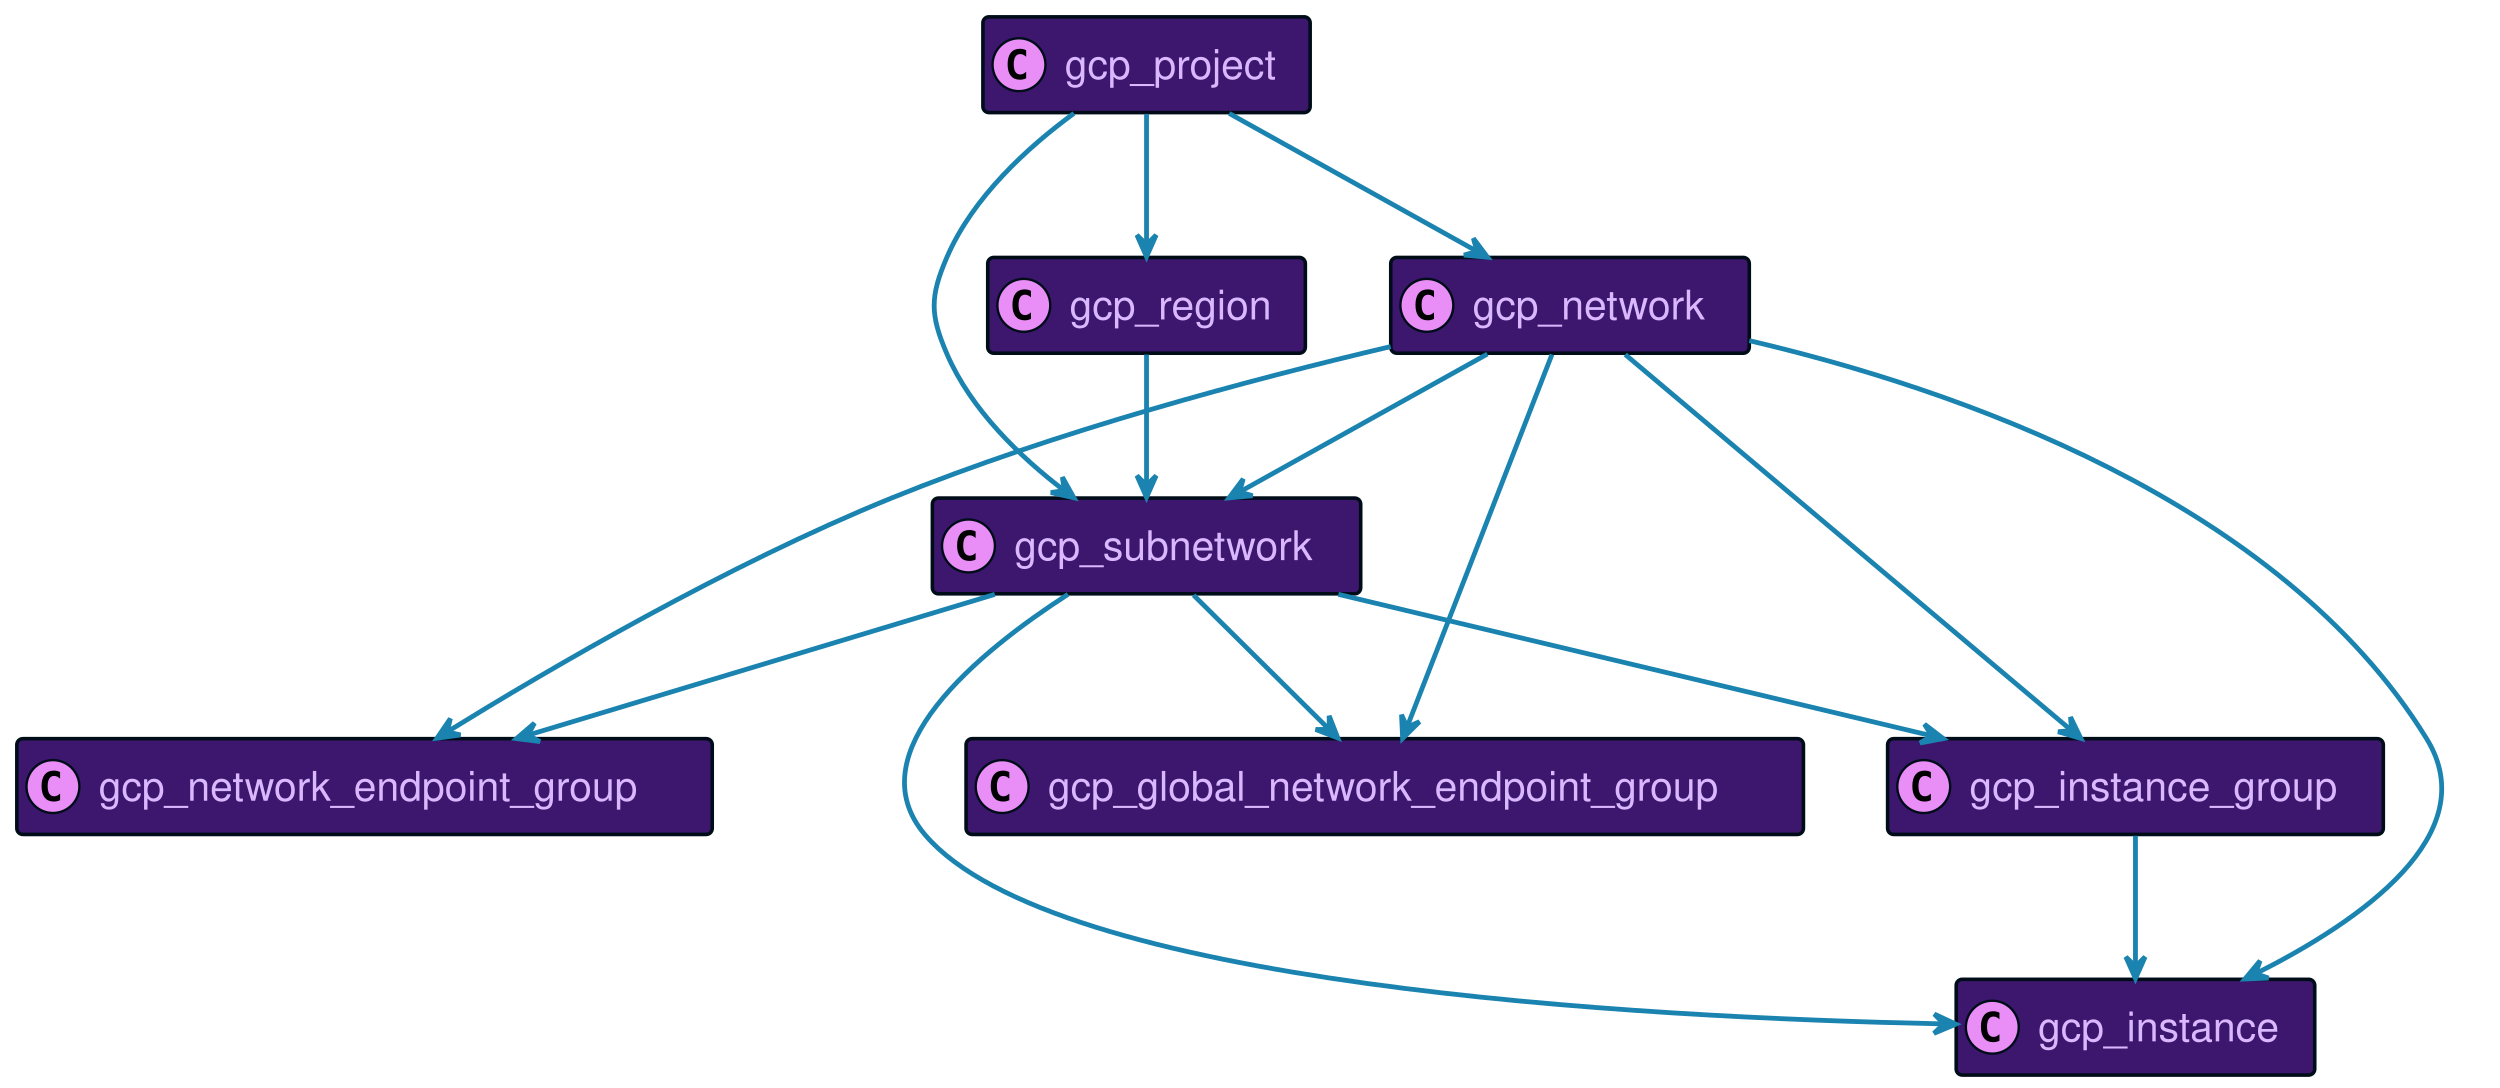
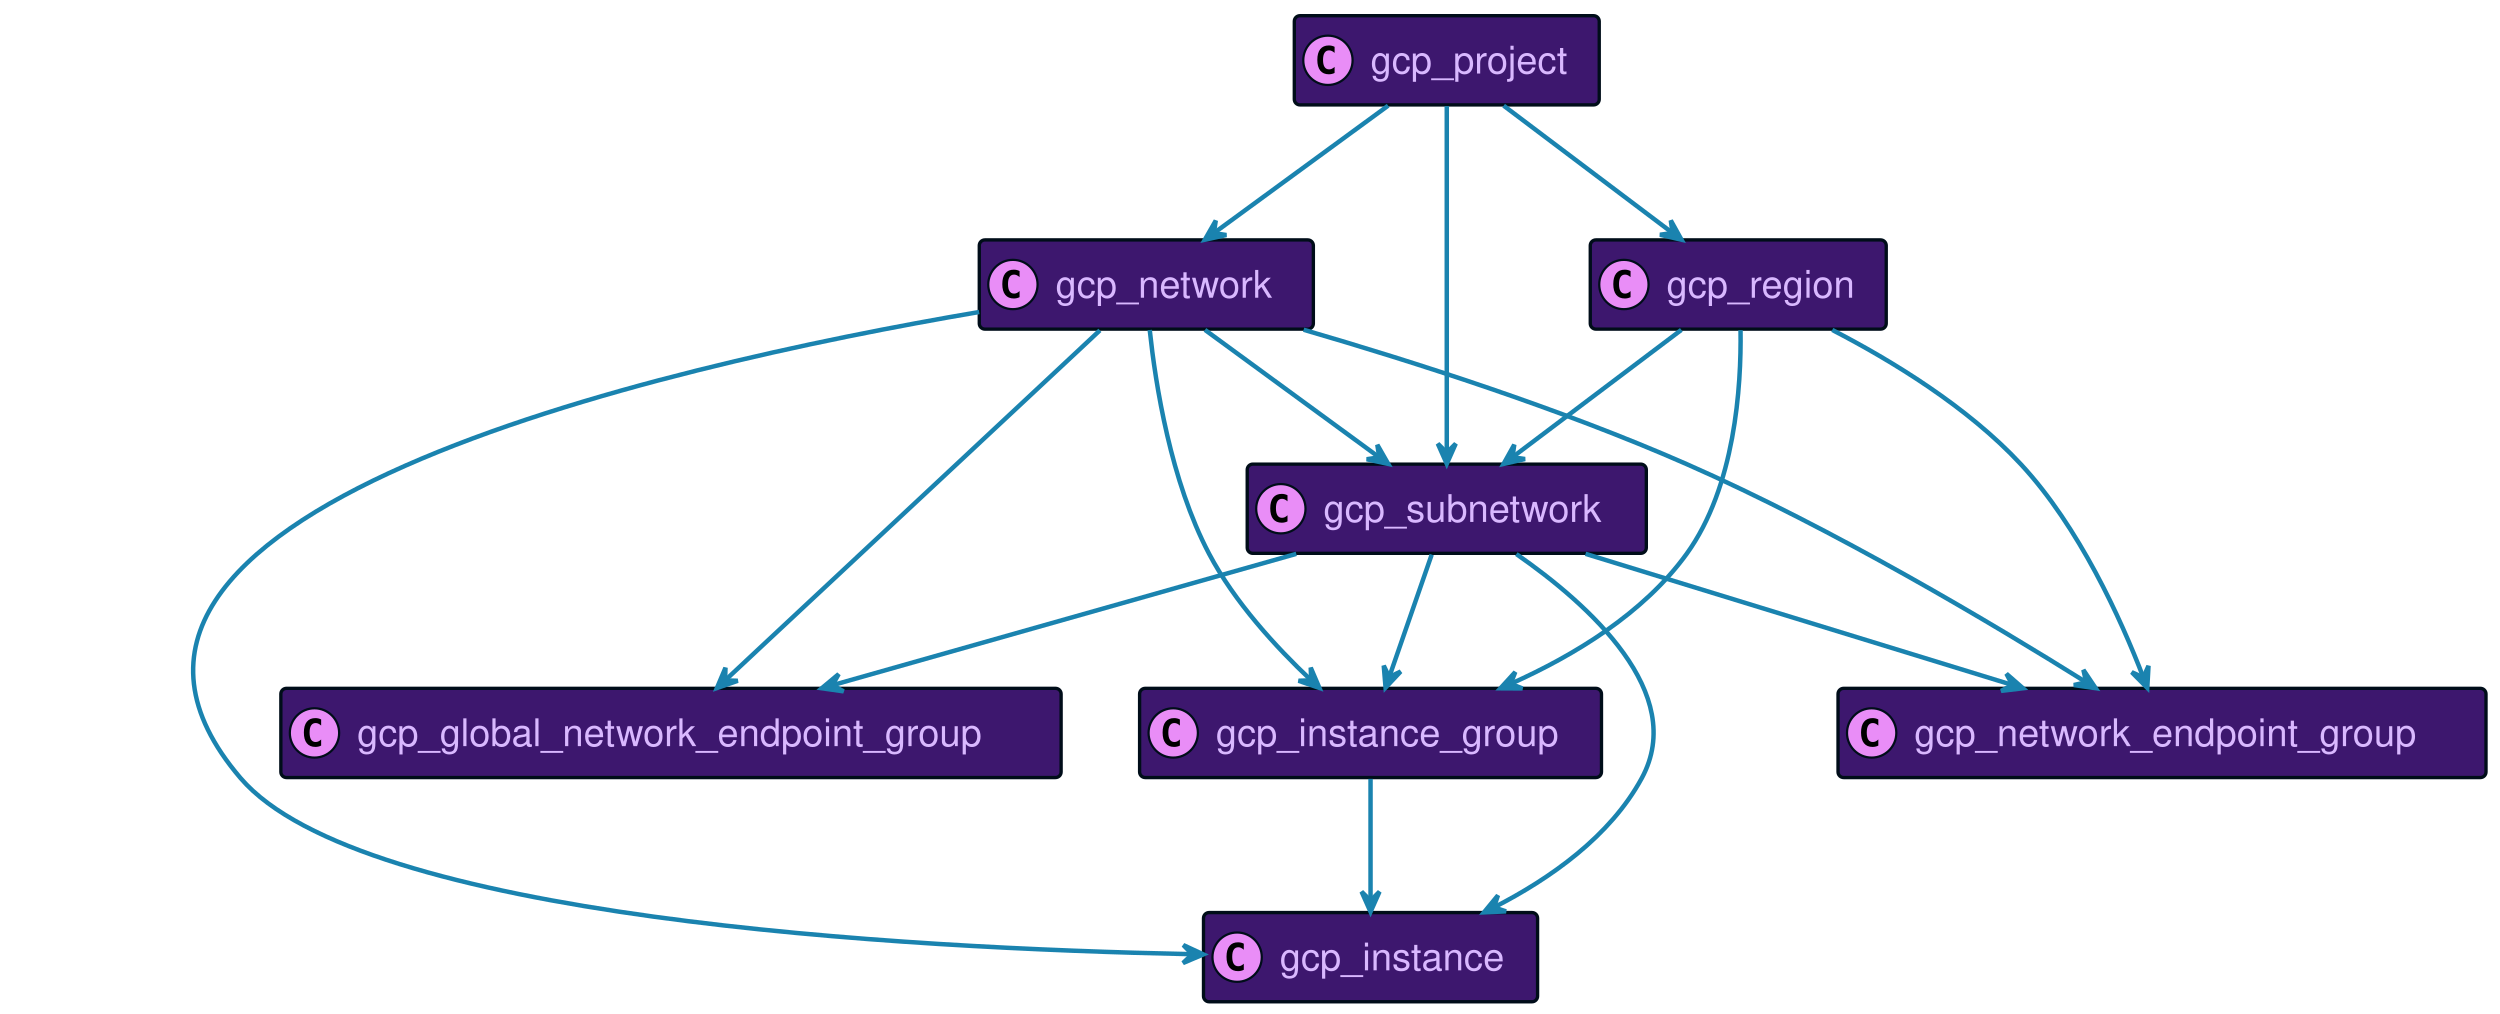
- <svg xmlns="http://www.w3.org/2000/svg" xmlns:xlink="http://www.w3.org/1999/xlink" contentScriptType="application/ecmascript" contentStyleType="text/css" height="452px" preserveAspectRatio="none" style="width:1039px;height:452px;background:#00000000;" version="1.1" viewBox="0 0 1039 452" width="1039px" zoomAndPan="magnify">
+ <svg xmlns="http://www.w3.org/2000/svg" xmlns:xlink="http://www.w3.org/1999/xlink" contentScriptType="application/ecmascript" contentStyleType="text/css" height="452px" preserveAspectRatio="none" style="width:1115px;height:452px;background:#00000000;" version="1.1" viewBox="0 0 1115 452" width="1115px" zoomAndPan="magnify">
  <defs />
  <g>
    <a href="#gcp_instance" target="_top" title="#gcp_instance" xlink:actuate="onRequest" xlink:href="#gcp_instance" xlink:show="new" xlink:title="#gcp_instance" xlink:type="simple">
-       <rect codeLine="17" fill="#3D176E" height="39.789" id="gcp_instance" rx="2.5" ry="2.5" style="stroke:#000D19;stroke-width:1.5;" width="149" x="813" y="407" />
-       <ellipse cx="828" cy="426.894" fill="#E98DF7" rx="11" ry="11" style="stroke:#000D19;stroke-width:1.0;" />
-       <path d="M830.969,432.535 Q830.391,432.832 829.75,432.973 Q829.109,433.129 828.406,433.129 Q825.906,433.129 824.578,431.488 Q823.266,429.832 823.266,426.707 Q823.266,423.582 824.578,421.926 Q825.906,420.269 828.406,420.269 Q829.109,420.269 829.75,420.426 Q830.406,420.582 830.969,420.879 L830.969,423.598 Q830.344,423.019 829.75,422.754 Q829.156,422.473 828.531,422.473 Q827.188,422.473 826.5,423.551 Q825.812,424.613 825.812,426.707 Q825.812,428.801 826.5,429.879 Q827.188,430.941 828.531,430.941 Q829.156,430.941 829.75,430.676 Q830.344,430.394 830.969,429.816 L830.969,432.535 Z " fill="#000000" />
-       <text fill="#D9B8FF" font-family="Helvetica" font-size="17" lengthAdjust="spacing" textLength="107" x="847" y="432.78">gcp_instance</text>
+       <rect codeLine="17" fill="#3D176E" height="39.789" id="gcp_instance" rx="2.5" ry="2.5" style="stroke:#000D19;stroke-width:1.5;" width="149" x="536.76" y="407" />
+       <ellipse cx="551.76" cy="426.894" fill="#E98DF7" rx="11" ry="11" style="stroke:#000D19;stroke-width:1.0;" />
+       <path d="M554.729,432.535 Q554.151,432.832 553.51,432.973 Q552.869,433.129 552.166,433.129 Q549.666,433.129 548.338,431.488 Q547.026,429.832 547.026,426.707 Q547.026,423.582 548.338,421.926 Q549.666,420.269 552.166,420.269 Q552.869,420.269 553.51,420.426 Q554.166,420.582 554.729,420.879 L554.729,423.598 Q554.104,423.019 553.51,422.754 Q552.916,422.473 552.291,422.473 Q550.947,422.473 550.26,423.551 Q549.572,424.613 549.572,426.707 Q549.572,428.801 550.26,429.879 Q550.947,430.941 552.291,430.941 Q552.916,430.941 553.51,430.676 Q554.104,430.394 554.729,429.816 L554.729,432.535 Z " fill="#000000" />
+       <text fill="#D9B8FF" font-family="Helvetica" font-size="17" lengthAdjust="spacing" textLength="107" x="570.76" y="432.78">gcp_instance</text>
    </a>
    <a href="#gcp_instance_group" target="_top" title="#gcp_instance_group" xlink:actuate="onRequest" xlink:href="#gcp_instance_group" xlink:show="new" xlink:title="#gcp_instance_group" xlink:type="simple">
-       <rect codeLine="20" fill="#3D176E" height="39.789" id="gcp_instance_group" rx="2.5" ry="2.5" style="stroke:#000D19;stroke-width:1.5;" width="206" x="784.5" y="307" />
-       <ellipse cx="799.5" cy="326.894" fill="#E98DF7" rx="11" ry="11" style="stroke:#000D19;stroke-width:1.0;" />
-       <path d="M802.469,332.535 Q801.891,332.832 801.25,332.973 Q800.609,333.129 799.906,333.129 Q797.406,333.129 796.078,331.488 Q794.766,329.832 794.766,326.707 Q794.766,323.582 796.078,321.926 Q797.406,320.269 799.906,320.269 Q800.609,320.269 801.25,320.426 Q801.906,320.582 802.469,320.879 L802.469,323.598 Q801.844,323.019 801.25,322.754 Q800.656,322.473 800.031,322.473 Q798.688,322.473 798,323.551 Q797.312,324.613 797.312,326.707 Q797.312,328.801 798,329.879 Q798.688,330.941 800.031,330.941 Q800.656,330.941 801.25,330.676 Q801.844,330.394 802.469,329.816 L802.469,332.535 Z " fill="#000000" />
-       <text fill="#D9B8FF" font-family="Helvetica" font-size="17" lengthAdjust="spacing" textLength="164" x="818.5" y="332.78">gcp_instance_group</text>
+       <rect codeLine="20" fill="#3D176E" height="39.789" id="gcp_instance_group" rx="2.5" ry="2.5" style="stroke:#000D19;stroke-width:1.5;" width="206" x="508.26" y="307" />
+       <ellipse cx="523.26" cy="326.894" fill="#E98DF7" rx="11" ry="11" style="stroke:#000D19;stroke-width:1.0;" />
+       <path d="M526.229,332.535 Q525.651,332.832 525.01,332.973 Q524.369,333.129 523.666,333.129 Q521.166,333.129 519.838,331.488 Q518.526,329.832 518.526,326.707 Q518.526,323.582 519.838,321.926 Q521.166,320.269 523.666,320.269 Q524.369,320.269 525.01,320.426 Q525.666,320.582 526.229,320.879 L526.229,323.598 Q525.604,323.019 525.01,322.754 Q524.416,322.473 523.791,322.473 Q522.447,322.473 521.76,323.551 Q521.072,324.613 521.072,326.707 Q521.072,328.801 521.76,329.879 Q522.447,330.941 523.791,330.941 Q524.416,330.941 525.01,330.676 Q525.604,330.394 526.229,329.816 L526.229,332.535 Z " fill="#000000" />
+       <text fill="#D9B8FF" font-family="Helvetica" font-size="17" lengthAdjust="spacing" textLength="164" x="542.26" y="332.78">gcp_instance_group</text>
    </a>
    <a href="#gcp_network_endpoint_group" target="_top" title="#gcp_network_endpoint_group" xlink:actuate="onRequest" xlink:href="#gcp_network_endpoint_group" xlink:show="new" xlink:title="#gcp_network_endpoint_group" xlink:type="simple">
-       <rect codeLine="23" fill="#3D176E" height="39.789" id="gcp_network_endpoint_group" rx="2.5" ry="2.5" style="stroke:#000D19;stroke-width:1.5;" width="289" x="7" y="307" />
-       <ellipse cx="22" cy="326.894" fill="#E98DF7" rx="11" ry="11" style="stroke:#000D19;stroke-width:1.0;" />
-       <path d="M24.969,332.535 Q24.391,332.832 23.75,332.973 Q23.109,333.129 22.406,333.129 Q19.906,333.129 18.578,331.488 Q17.266,329.832 17.266,326.707 Q17.266,323.582 18.578,321.926 Q19.906,320.269 22.406,320.269 Q23.109,320.269 23.75,320.426 Q24.406,320.582 24.969,320.879 L24.969,323.598 Q24.344,323.019 23.75,322.754 Q23.156,322.473 22.531,322.473 Q21.188,322.473 20.5,323.551 Q19.812,324.613 19.812,326.707 Q19.812,328.801 20.5,329.879 Q21.188,330.941 22.531,330.941 Q23.156,330.941 23.75,330.676 Q24.344,330.394 24.969,329.816 L24.969,332.535 Z " fill="#000000" />
-       <text fill="#D9B8FF" font-family="Helvetica" font-size="17" lengthAdjust="spacing" textLength="247" x="41" y="332.78">gcp_network_endpoint_group</text>
+       <rect codeLine="23" fill="#3D176E" height="39.789" id="gcp_network_endpoint_group" rx="2.5" ry="2.5" style="stroke:#000D19;stroke-width:1.5;" width="289" x="819.76" y="307" />
+       <ellipse cx="834.76" cy="326.894" fill="#E98DF7" rx="11" ry="11" style="stroke:#000D19;stroke-width:1.0;" />
+       <path d="M837.729,332.535 Q837.151,332.832 836.51,332.973 Q835.869,333.129 835.166,333.129 Q832.666,333.129 831.338,331.488 Q830.026,329.832 830.026,326.707 Q830.026,323.582 831.338,321.926 Q832.666,320.269 835.166,320.269 Q835.869,320.269 836.51,320.426 Q837.166,320.582 837.729,320.879 L837.729,323.598 Q837.104,323.019 836.51,322.754 Q835.916,322.473 835.291,322.473 Q833.947,322.473 833.26,323.551 Q832.572,324.613 832.572,326.707 Q832.572,328.801 833.26,329.879 Q833.947,330.941 835.291,330.941 Q835.916,330.941 836.51,330.676 Q837.104,330.394 837.729,329.816 L837.729,332.535 Z " fill="#000000" />
+       <text fill="#D9B8FF" font-family="Helvetica" font-size="17" lengthAdjust="spacing" textLength="247" x="853.76" y="332.78">gcp_network_endpoint_group</text>
    </a>
    <a href="#gcp_global_network_endpoint_group" target="_top" title="#gcp_global_network_endpoint_group" xlink:actuate="onRequest" xlink:href="#gcp_global_network_endpoint_group" xlink:show="new" xlink:title="#gcp_global_network_endpoint_group" xlink:type="simple">
-       <rect codeLine="26" fill="#3D176E" height="39.789" id="gcp_global_network_endpoint_group" rx="2.5" ry="2.5" style="stroke:#000D19;stroke-width:1.5;" width="348" x="401.5" y="307" />
-       <ellipse cx="416.5" cy="326.894" fill="#E98DF7" rx="11" ry="11" style="stroke:#000D19;stroke-width:1.0;" />
-       <path d="M419.469,332.535 Q418.891,332.832 418.25,332.973 Q417.609,333.129 416.906,333.129 Q414.406,333.129 413.078,331.488 Q411.766,329.832 411.766,326.707 Q411.766,323.582 413.078,321.926 Q414.406,320.269 416.906,320.269 Q417.609,320.269 418.25,320.426 Q418.906,320.582 419.469,320.879 L419.469,323.598 Q418.844,323.019 418.25,322.754 Q417.656,322.473 417.031,322.473 Q415.688,322.473 415,323.551 Q414.312,324.613 414.312,326.707 Q414.312,328.801 415,329.879 Q415.688,330.941 417.031,330.941 Q417.656,330.941 418.25,330.676 Q418.844,330.394 419.469,329.816 L419.469,332.535 Z " fill="#000000" />
-       <text fill="#D9B8FF" font-family="Helvetica" font-size="17" lengthAdjust="spacing" textLength="306" x="435.5" y="332.78">gcp_global_network_endpoint_group</text>
+       <rect codeLine="26" fill="#3D176E" height="39.789" id="gcp_global_network_endpoint_group" rx="2.5" ry="2.5" style="stroke:#000D19;stroke-width:1.5;" width="348" x="125.26" y="307" />
+       <ellipse cx="140.26" cy="326.894" fill="#E98DF7" rx="11" ry="11" style="stroke:#000D19;stroke-width:1.0;" />
+       <path d="M143.229,332.535 Q142.651,332.832 142.01,332.973 Q141.369,333.129 140.666,333.129 Q138.166,333.129 136.838,331.488 Q135.526,329.832 135.526,326.707 Q135.526,323.582 136.838,321.926 Q138.166,320.269 140.666,320.269 Q141.369,320.269 142.01,320.426 Q142.666,320.582 143.229,320.879 L143.229,323.598 Q142.604,323.019 142.01,322.754 Q141.416,322.473 140.791,322.473 Q139.447,322.473 138.76,323.551 Q138.072,324.613 138.072,326.707 Q138.072,328.801 138.76,329.879 Q139.447,330.941 140.791,330.941 Q141.416,330.941 142.01,330.676 Q142.604,330.394 143.229,329.816 L143.229,332.535 Z " fill="#000000" />
+       <text fill="#D9B8FF" font-family="Helvetica" font-size="17" lengthAdjust="spacing" textLength="306" x="159.26" y="332.78">gcp_global_network_endpoint_group</text>
    </a>
    <a href="#gcp_subnetwork" target="_top" title="#gcp_subnetwork" xlink:actuate="onRequest" xlink:href="#gcp_subnetwork" xlink:show="new" xlink:title="#gcp_subnetwork" xlink:type="simple">
-       <rect codeLine="29" fill="#3D176E" height="39.789" id="gcp_subnetwork" rx="2.5" ry="2.5" style="stroke:#000D19;stroke-width:1.5;" width="178" x="387.5" y="207" />
-       <ellipse cx="402.5" cy="226.894" fill="#E98DF7" rx="11" ry="11" style="stroke:#000D19;stroke-width:1.0;" />
-       <path d="M405.469,232.535 Q404.891,232.832 404.25,232.973 Q403.609,233.129 402.906,233.129 Q400.406,233.129 399.078,231.488 Q397.766,229.832 397.766,226.707 Q397.766,223.582 399.078,221.926 Q400.406,220.269 402.906,220.269 Q403.609,220.269 404.25,220.426 Q404.906,220.582 405.469,220.879 L405.469,223.598 Q404.844,223.019 404.25,222.754 Q403.656,222.473 403.031,222.473 Q401.688,222.473 401,223.551 Q400.312,224.613 400.312,226.707 Q400.312,228.801 401,229.879 Q401.688,230.941 403.031,230.941 Q403.656,230.941 404.25,230.676 Q404.844,230.394 405.469,229.816 L405.469,232.535 Z " fill="#000000" />
-       <text fill="#D9B8FF" font-family="Helvetica" font-size="17" lengthAdjust="spacing" textLength="136" x="421.5" y="232.78">gcp_subnetwork</text>
+       <rect codeLine="29" fill="#3D176E" height="39.789" id="gcp_subnetwork" rx="2.5" ry="2.5" style="stroke:#000D19;stroke-width:1.5;" width="178" x="556.26" y="207" />
+       <ellipse cx="571.26" cy="226.894" fill="#E98DF7" rx="11" ry="11" style="stroke:#000D19;stroke-width:1.0;" />
+       <path d="M574.229,232.535 Q573.651,232.832 573.01,232.973 Q572.369,233.129 571.666,233.129 Q569.166,233.129 567.838,231.488 Q566.526,229.832 566.526,226.707 Q566.526,223.582 567.838,221.926 Q569.166,220.269 571.666,220.269 Q572.369,220.269 573.01,220.426 Q573.666,220.582 574.229,220.879 L574.229,223.598 Q573.604,223.019 573.01,222.754 Q572.416,222.473 571.791,222.473 Q570.447,222.473 569.76,223.551 Q569.072,224.613 569.072,226.707 Q569.072,228.801 569.76,229.879 Q570.447,230.941 571.791,230.941 Q572.416,230.941 573.01,230.676 Q573.604,230.394 574.229,229.816 L574.229,232.535 Z " fill="#000000" />
+       <text fill="#D9B8FF" font-family="Helvetica" font-size="17" lengthAdjust="spacing" textLength="136" x="590.26" y="232.78">gcp_subnetwork</text>
    </a>
    <a href="#gcp_project" target="_top" title="#gcp_project" xlink:actuate="onRequest" xlink:href="#gcp_project" xlink:show="new" xlink:title="#gcp_project" xlink:type="simple">
-       <rect codeLine="32" fill="#3D176E" height="39.789" id="gcp_project" rx="2.5" ry="2.5" style="stroke:#000D19;stroke-width:1.5;" width="136" x="408.5" y="7" />
-       <ellipse cx="423.5" cy="26.895" fill="#E98DF7" rx="11" ry="11" style="stroke:#000D19;stroke-width:1.0;" />
-       <path d="M426.469,32.535 Q425.891,32.832 425.25,32.973 Q424.609,33.129 423.906,33.129 Q421.406,33.129 420.078,31.488 Q418.766,29.832 418.766,26.707 Q418.766,23.582 420.078,21.926 Q421.406,20.27 423.906,20.27 Q424.609,20.27 425.25,20.426 Q425.906,20.582 426.469,20.879 L426.469,23.598 Q425.844,23.02 425.25,22.754 Q424.656,22.473 424.031,22.473 Q422.688,22.473 422,23.551 Q421.312,24.613 421.312,26.707 Q421.312,28.801 422,29.879 Q422.688,30.941 424.031,30.941 Q424.656,30.941 425.25,30.676 Q425.844,30.395 426.469,29.816 L426.469,32.535 Z " fill="#000000" />
-       <text fill="#D9B8FF" font-family="Helvetica" font-size="17" lengthAdjust="spacing" textLength="94" x="442.5" y="32.78">gcp_project</text>
+       <rect codeLine="32" fill="#3D176E" height="39.789" id="gcp_project" rx="2.5" ry="2.5" style="stroke:#000D19;stroke-width:1.5;" width="136" x="577.26" y="7" />
+       <ellipse cx="592.26" cy="26.895" fill="#E98DF7" rx="11" ry="11" style="stroke:#000D19;stroke-width:1.0;" />
+       <path d="M595.229,32.535 Q594.651,32.832 594.01,32.973 Q593.369,33.129 592.666,33.129 Q590.166,33.129 588.838,31.488 Q587.526,29.832 587.526,26.707 Q587.526,23.582 588.838,21.926 Q590.166,20.27 592.666,20.27 Q593.369,20.27 594.01,20.426 Q594.666,20.582 595.229,20.879 L595.229,23.598 Q594.604,23.02 594.01,22.754 Q593.416,22.473 592.791,22.473 Q591.447,22.473 590.76,23.551 Q590.072,24.613 590.072,26.707 Q590.072,28.801 590.76,29.879 Q591.447,30.941 592.791,30.941 Q593.416,30.941 594.01,30.676 Q594.604,30.395 595.229,29.816 L595.229,32.535 Z " fill="#000000" />
+       <text fill="#D9B8FF" font-family="Helvetica" font-size="17" lengthAdjust="spacing" textLength="94" x="611.26" y="32.78">gcp_project</text>
    </a>
    <a href="#gcp_region" target="_top" title="#gcp_region" xlink:actuate="onRequest" xlink:href="#gcp_region" xlink:show="new" xlink:title="#gcp_region" xlink:type="simple">
-       <rect codeLine="35" fill="#3D176E" height="39.789" id="gcp_region" rx="2.5" ry="2.5" style="stroke:#000D19;stroke-width:1.5;" width="132" x="410.5" y="107" />
-       <ellipse cx="425.5" cy="126.894" fill="#E98DF7" rx="11" ry="11" style="stroke:#000D19;stroke-width:1.0;" />
-       <path d="M428.469,132.535 Q427.891,132.832 427.25,132.973 Q426.609,133.129 425.906,133.129 Q423.406,133.129 422.078,131.488 Q420.766,129.832 420.766,126.707 Q420.766,123.582 422.078,121.926 Q423.406,120.269 425.906,120.269 Q426.609,120.269 427.25,120.426 Q427.906,120.582 428.469,120.879 L428.469,123.598 Q427.844,123.019 427.25,122.754 Q426.656,122.473 426.031,122.473 Q424.688,122.473 424,123.551 Q423.312,124.613 423.312,126.707 Q423.312,128.801 424,129.879 Q424.688,130.941 426.031,130.941 Q426.656,130.941 427.25,130.676 Q427.844,130.394 428.469,129.816 L428.469,132.535 Z " fill="#000000" />
-       <text fill="#D9B8FF" font-family="Helvetica" font-size="17" lengthAdjust="spacing" textLength="90" x="444.5" y="132.78">gcp_region</text>
+       <rect codeLine="35" fill="#3D176E" height="39.789" id="gcp_region" rx="2.5" ry="2.5" style="stroke:#000D19;stroke-width:1.5;" width="132" x="709.26" y="107" />
+       <ellipse cx="724.26" cy="126.894" fill="#E98DF7" rx="11" ry="11" style="stroke:#000D19;stroke-width:1.0;" />
+       <path d="M727.229,132.535 Q726.651,132.832 726.01,132.973 Q725.369,133.129 724.666,133.129 Q722.166,133.129 720.838,131.488 Q719.526,129.832 719.526,126.707 Q719.526,123.582 720.838,121.926 Q722.166,120.269 724.666,120.269 Q725.369,120.269 726.01,120.426 Q726.666,120.582 727.229,120.879 L727.229,123.598 Q726.604,123.019 726.01,122.754 Q725.416,122.473 724.791,122.473 Q723.447,122.473 722.76,123.551 Q722.072,124.613 722.072,126.707 Q722.072,128.801 722.76,129.879 Q723.447,130.941 724.791,130.941 Q725.416,130.941 726.01,130.676 Q726.604,130.394 727.229,129.816 L727.229,132.535 Z " fill="#000000" />
+       <text fill="#D9B8FF" font-family="Helvetica" font-size="17" lengthAdjust="spacing" textLength="90" x="743.26" y="132.78">gcp_region</text>
    </a>
    <a href="#gcp_network" target="_top" title="#gcp_network" xlink:actuate="onRequest" xlink:href="#gcp_network" xlink:show="new" xlink:title="#gcp_network" xlink:type="simple">
-       <rect codeLine="38" fill="#3D176E" height="39.789" id="gcp_network" rx="2.5" ry="2.5" style="stroke:#000D19;stroke-width:1.5;" width="149" x="578" y="107" />
-       <ellipse cx="593" cy="126.894" fill="#E98DF7" rx="11" ry="11" style="stroke:#000D19;stroke-width:1.0;" />
-       <path d="M595.969,132.535 Q595.391,132.832 594.75,132.973 Q594.109,133.129 593.406,133.129 Q590.906,133.129 589.578,131.488 Q588.266,129.832 588.266,126.707 Q588.266,123.582 589.578,121.926 Q590.906,120.269 593.406,120.269 Q594.109,120.269 594.75,120.426 Q595.406,120.582 595.969,120.879 L595.969,123.598 Q595.344,123.019 594.75,122.754 Q594.156,122.473 593.531,122.473 Q592.188,122.473 591.5,123.551 Q590.812,124.613 590.812,126.707 Q590.812,128.801 591.5,129.879 Q592.188,130.941 593.531,130.941 Q594.156,130.941 594.75,130.676 Q595.344,130.394 595.969,129.816 L595.969,132.535 Z " fill="#000000" />
-       <text fill="#D9B8FF" font-family="Helvetica" font-size="17" lengthAdjust="spacing" textLength="107" x="612" y="132.78">gcp_network</text>
+       <rect codeLine="38" fill="#3D176E" height="39.789" id="gcp_network" rx="2.5" ry="2.5" style="stroke:#000D19;stroke-width:1.5;" width="149" x="436.76" y="107" />
+       <ellipse cx="451.76" cy="126.894" fill="#E98DF7" rx="11" ry="11" style="stroke:#000D19;stroke-width:1.0;" />
+       <path d="M454.729,132.535 Q454.151,132.832 453.51,132.973 Q452.869,133.129 452.166,133.129 Q449.666,133.129 448.338,131.488 Q447.026,129.832 447.026,126.707 Q447.026,123.582 448.338,121.926 Q449.666,120.269 452.166,120.269 Q452.869,120.269 453.51,120.426 Q454.166,120.582 454.729,120.879 L454.729,123.598 Q454.104,123.019 453.51,122.754 Q452.916,122.473 452.291,122.473 Q450.947,122.473 450.26,123.551 Q449.572,124.613 449.572,126.707 Q449.572,128.801 450.26,129.879 Q450.947,130.941 452.291,130.941 Q452.916,130.941 453.51,130.676 Q454.104,130.394 454.729,129.816 L454.729,132.535 Z " fill="#000000" />
+       <text fill="#D9B8FF" font-family="Helvetica" font-size="17" lengthAdjust="spacing" textLength="107" x="470.76" y="132.78">gcp_network</text>
    </a>
-     <path codeLine="41" d="M887.5,347.36 C887.5,362.93 887.5,384.9 887.5,401.66 " fill="none" id="gcp_instance_group-to-gcp_instance" style="stroke:#1A83AF;stroke-width:2.0;" />
-     <polygon fill="#1A83AF" points="887.5,406.68,891.5,397.68,887.5,401.68,883.5,397.68,887.5,406.68" style="stroke:#1A83AF;stroke-width:2.0;" />
-     <path codeLine="42" d="M496.06,247.36 C512.19,263.33 535.13,286.04 552.21,302.95 " fill="none" id="gcp_subnetwork-to-gcp_global_network_endpoint_group" style="stroke:#1A83AF;stroke-width:2.0;" />
-     <polygon fill="#1A83AF" points="555.98,306.68,552.407,297.502,552.43,303.159,546.773,303.182,555.98,306.68" style="stroke:#1A83AF;stroke-width:2.0;" />
-     <path codeLine="43" d="M413.45,247.01 C357.81,263.79 276.9,288.19 219.76,305.42 " fill="none" id="gcp_subnetwork-to-gcp_network_endpoint_group" style="stroke:#1A83AF;stroke-width:2.0;" />
-     <polygon fill="#1A83AF" points="214.65,306.96,224.422,308.192,219.437,305.517,222.112,300.532,214.65,306.96" style="stroke:#1A83AF;stroke-width:2.0;" />
-     <path codeLine="44" d="M556.23,247.01 C627.02,263.89 730.15,288.48 802.49,305.73 " fill="none" id="gcp_subnetwork-to-gcp_instance_group" style="stroke:#1A83AF;stroke-width:2.0;" />
-     <polygon fill="#1A83AF" points="807.64,306.96,799.812,300.983,802.776,305.801,797.958,308.765,807.64,306.96" style="stroke:#1A83AF;stroke-width:2.0;" />
-     <path codeLine="45" d="M443.86,247 C406.87,270.88 355.31,312.86 384.5,347 C437.98,409.53 679.69,422.9 807.58,425.53 " fill="none" id="gcp_subnetwork-to-gcp_instance" style="stroke:#1A83AF;stroke-width:2.0;" />
-     <polygon fill="#1A83AF" points="812.83,425.63,803.912,421.451,807.831,425.53,803.752,429.449,812.83,425.63" style="stroke:#1A83AF;stroke-width:2.0;" />
-     <path codeLine="46" d="M446.33,47.1 C427.26,61.09 404.24,81.95 393.5,107 C386.49,123.34 386.49,130.66 393.5,147 C403.48,170.29 424.08,189.96 442.25,203.85 " fill="none" id="gcp_project-to-gcp_subnetwork" style="stroke:#1A83AF;stroke-width:2.0;" />
-     <polygon fill="#1A83AF" points="446.33,206.9,441.53,198.3,442.33,203.9,436.73,204.7,446.33,206.9" style="stroke:#1A83AF;stroke-width:2.0;" />
-     <path codeLine="47" d="M476.5,47.36 C476.5,62.93 476.5,84.9 476.5,101.66 " fill="none" id="gcp_project-to-gcp_region" style="stroke:#1A83AF;stroke-width:2.0;" />
-     <polygon fill="#1A83AF" points="476.5,106.68,480.5,97.68,476.5,101.68,472.5,97.68,476.5,106.68" style="stroke:#1A83AF;stroke-width:2.0;" />
-     <path codeLine="48" d="M510.85,47.13 C540.41,63.59 583.03,87.32 613.79,104.44 " fill="none" id="gcp_project-to-gcp_network" style="stroke:#1A83AF;stroke-width:2.0;" />
-     <polygon fill="#1A83AF" points="618.23,106.92,612.325,99.038,613.865,104.481,608.422,106.021,618.23,106.92" style="stroke:#1A83AF;stroke-width:2.0;" />
-     <path codeLine="49" d="M476.5,147.36 C476.5,162.93 476.5,184.9 476.5,201.66 " fill="none" id="gcp_region-to-gcp_subnetwork" style="stroke:#1A83AF;stroke-width:2.0;" />
-     <polygon fill="#1A83AF" points="476.5,206.68,480.5,197.68,476.5,201.68,472.5,197.68,476.5,206.68" style="stroke:#1A83AF;stroke-width:2.0;" />
-     <path codeLine="50" d="M644.98,147.35 C630.85,183.67 600.4,261.97 584.93,301.75 " fill="none" id="gcp_network-to-gcp_global_network_endpoint_group" style="stroke:#1A83AF;stroke-width:2.0;" />
-     <polygon fill="#1A83AF" points="582.94,306.87,589.934,299.936,584.755,302.211,582.48,297.032,582.94,306.87" style="stroke:#1A83AF;stroke-width:2.0;" />
-     <path codeLine="51" d="M727.02,141.58 C812.05,161.48 947.24,207.63 1008.5,307 C1032.97,346.69 980.96,382.78 937.67,404.55 " fill="none" id="gcp_network-to-gcp_instance" style="stroke:#1A83AF;stroke-width:2.0;" />
-     <polygon fill="#1A83AF" points="932.97,406.88,942.811,406.483,937.453,404.667,939.27,399.31,932.97,406.88" style="stroke:#1A83AF;stroke-width:2.0;" />
-     <path codeLine="52" d="M675.46,147.35 C719.18,184.18 814.17,264.22 860.71,303.43 " fill="none" id="gcp_network-to-gcp_instance_group" style="stroke:#1A83AF;stroke-width:2.0;" />
-     <polygon fill="#1A83AF" points="864.79,306.87,860.505,298.002,860.974,303.64,855.336,304.108,864.79,306.87" style="stroke:#1A83AF;stroke-width:2.0;" />
-     <path codeLine="53" d="M577.95,144.04 C520.21,157.62 438.81,179.28 370.5,207 C302.41,234.63 228.29,277.96 186.1,304.01 " fill="none" id="gcp_network-to-gcp_network_endpoint_group" style="stroke:#1A83AF;stroke-width:2.0;" />
-     <polygon fill="#1A83AF" points="181.62,306.79,191.377,305.45,185.87,304.157,187.164,298.65,181.62,306.79" style="stroke:#1A83AF;stroke-width:2.0;" />
-     <path codeLine="54" d="M618.15,147.13 C588.59,163.59 545.97,187.32 515.21,204.44 " fill="none" id="gcp_network-to-gcp_subnetwork" style="stroke:#1A83AF;stroke-width:2.0;" />
-     <polygon fill="#1A83AF" points="510.77,206.92,520.578,206.021,515.135,204.481,516.675,199.038,510.77,206.92" style="stroke:#1A83AF;stroke-width:2.0;" />
+     <path codeLine="41" d="M611.26,347.36 C611.26,362.93 611.26,384.9 611.26,401.66 " fill="none" id="gcp_instance_group-to-gcp_instance" style="stroke:#1A83AF;stroke-width:2.0;" />
+     <polygon fill="#1A83AF" points="611.26,406.68,615.26,397.68,611.26,401.68,607.26,397.68,611.26,406.68" style="stroke:#1A83AF;stroke-width:2.0;" />
+     <path codeLine="42" d="M578.14,247.01 C518.78,263.82 432.42,288.28 371.56,305.52 " fill="none" id="gcp_subnetwork-to-gcp_global_network_endpoint_group" style="stroke:#1A83AF;stroke-width:2.0;" />
+     <polygon fill="#1A83AF" points="366.49,306.96,376.241,308.341,371.299,305.59,374.05,300.647,366.49,306.96" style="stroke:#1A83AF;stroke-width:2.0;" />
+     <path codeLine="43" d="M707.14,247.01 C761.75,263.79 841.17,288.19 897.26,305.42 " fill="none" id="gcp_subnetwork-to-gcp_network_endpoint_group" style="stroke:#1A83AF;stroke-width:2.0;" />
+     <polygon fill="#1A83AF" points="902.27,306.96,894.848,300.485,897.492,305.487,892.491,308.13,902.27,306.96" style="stroke:#1A83AF;stroke-width:2.0;" />
+     <path codeLine="44" d="M638.54,247.36 C633.14,262.93 625.52,284.9 619.7,301.66 " fill="none" id="gcp_subnetwork-to-gcp_instance_group" style="stroke:#1A83AF;stroke-width:2.0;" />
+     <polygon fill="#1A83AF" points="617.96,306.68,624.699,299.498,619.605,301.959,617.144,296.865,617.96,306.68" style="stroke:#1A83AF;stroke-width:2.0;" />
+     <path codeLine="45" d="M676.29,247.11 C708.86,269.76 752.73,309.19 732.26,347 C718.15,373.07 691.29,391.9 666.45,404.62 " fill="none" id="gcp_subnetwork-to-gcp_instance" style="stroke:#1A83AF;stroke-width:2.0;" />
+     <polygon fill="#1A83AF" points="661.84,406.93,671.678,406.47,666.309,404.688,668.091,399.319,661.84,406.93" style="stroke:#1A83AF;stroke-width:2.0;" />
+     <path codeLine="46" d="M645.26,47.35 C645.26,83.67 645.26,161.97 645.26,201.75 " fill="none" id="gcp_project-to-gcp_subnetwork" style="stroke:#1A83AF;stroke-width:2.0;" />
+     <polygon fill="#1A83AF" points="645.26,206.87,649.26,197.87,645.26,201.87,641.26,197.87,645.26,206.87" style="stroke:#1A83AF;stroke-width:2.0;" />
+     <path codeLine="47" d="M670.63,47.13 C692.2,63.38 723.17,86.73 745.82,103.81 " fill="none" id="gcp_project-to-gcp_region" style="stroke:#1A83AF;stroke-width:2.0;" />
+     <polygon fill="#1A83AF" points="749.95,106.92,745.17,98.309,745.957,103.911,740.355,104.698,749.95,106.92" style="stroke:#1A83AF;stroke-width:2.0;" />
+     <path codeLine="48" d="M619.1,47.13 C596.88,63.38 564.95,86.73 541.6,103.81 " fill="none" id="gcp_project-to-gcp_network" style="stroke:#1A83AF;stroke-width:2.0;" />
+     <polygon fill="#1A83AF" points="537.35,106.92,546.972,104.819,541.381,103.961,542.238,98.37,537.35,106.92" style="stroke:#1A83AF;stroke-width:2.0;" />
+     <path codeLine="49" d="M776.28,147.24 C776.65,172.5 773.82,217.15 752.26,247 C733.08,273.56 702.07,292.32 674.01,304.88 " fill="none" id="gcp_region-to-gcp_instance_group" style="stroke:#1A83AF;stroke-width:2.0;" />
+     <polygon fill="#1A83AF" points="669.17,306.99,679.019,307.047,673.751,304.986,675.812,299.718,669.17,306.99" style="stroke:#1A83AF;stroke-width:2.0;" />
+     <path codeLine="50" d="M817.19,147.15 C843.79,160.9 877.53,181.47 901.26,207 C927.37,235.09 945.89,276.05 955.82,301.85 " fill="none" id="gcp_region-to-gcp_network_endpoint_group" style="stroke:#1A83AF;stroke-width:2.0;" />
+     <polygon fill="#1A83AF" points="957.69,306.8,958.239,296.966,955.917,302.125,950.759,299.803,957.69,306.8" style="stroke:#1A83AF;stroke-width:2.0;" />
+     <path codeLine="51" d="M749.88,147.13 C728.32,163.38 697.35,186.73 674.7,203.81 " fill="none" id="gcp_region-to-gcp_subnetwork" style="stroke:#1A83AF;stroke-width:2.0;" />
+     <polygon fill="#1A83AF" points="670.57,206.92,680.17,204.72,674.57,203.92,675.37,198.32,670.57,206.92" style="stroke:#1A83AF;stroke-width:2.0;" />
+     <path codeLine="52" d="M490.54,147.35 C451.1,184.18 365.41,264.22 323.42,303.43 " fill="none" id="gcp_network-to-gcp_global_network_endpoint_group" style="stroke:#1A83AF;stroke-width:2.0;" />
+     <polygon fill="#1A83AF" points="319.74,306.87,329.042,303.634,323.388,303.451,323.571,297.797,319.74,306.87" style="stroke:#1A83AF;stroke-width:2.0;" />
+     <path codeLine="53" d="M436.7,139.15 C294.21,163.43 6,228.63 107.26,347 C160.89,409.69 403.36,422.97 531.43,425.56 " fill="none" id="gcp_network-to-gcp_instance" style="stroke:#1A83AF;stroke-width:2.0;" />
+     <polygon fill="#1A83AF" points="536.69,425.66,527.76,421.506,531.691,425.574,527.623,429.505,536.69,425.66" style="stroke:#1A83AF;stroke-width:2.0;" />
+     <path codeLine="54" d="M512.78,147.17 C515.37,171.59 522.14,214.52 539.26,247 C550.58,268.49 569.15,288.66 584.6,303.24 " fill="none" id="gcp_network-to-gcp_instance_group" style="stroke:#1A83AF;stroke-width:2.0;" />
+     <polygon fill="#1A83AF" points="588.45,306.82,584.582,297.762,584.788,303.416,579.135,303.622,588.45,306.82" style="stroke:#1A83AF;stroke-width:2.0;" />
+     <path codeLine="55" d="M581.42,147.07 C630.23,161.27 696.33,182.42 752.26,207 C817.69,235.76 889.31,278.54 930.31,304.21 " fill="none" id="gcp_network-to-gcp_network_endpoint_group" style="stroke:#1A83AF;stroke-width:2.0;" />
+     <polygon fill="#1A83AF" points="934.67,306.94,929.185,298.76,930.439,304.276,924.923,305.53,934.67,306.94" style="stroke:#1A83AF;stroke-width:2.0;" />
+     <path codeLine="56" d="M537.41,147.13 C559.64,163.38 591.57,186.73 614.91,203.81 " fill="none" id="gcp_network-to-gcp_subnetwork" style="stroke:#1A83AF;stroke-width:2.0;" />
+     <polygon fill="#1A83AF" points="619.17,206.92,614.282,198.37,615.139,203.961,609.548,204.819,619.17,206.92" style="stroke:#1A83AF;stroke-width:2.0;" />
  </g>
</svg>
